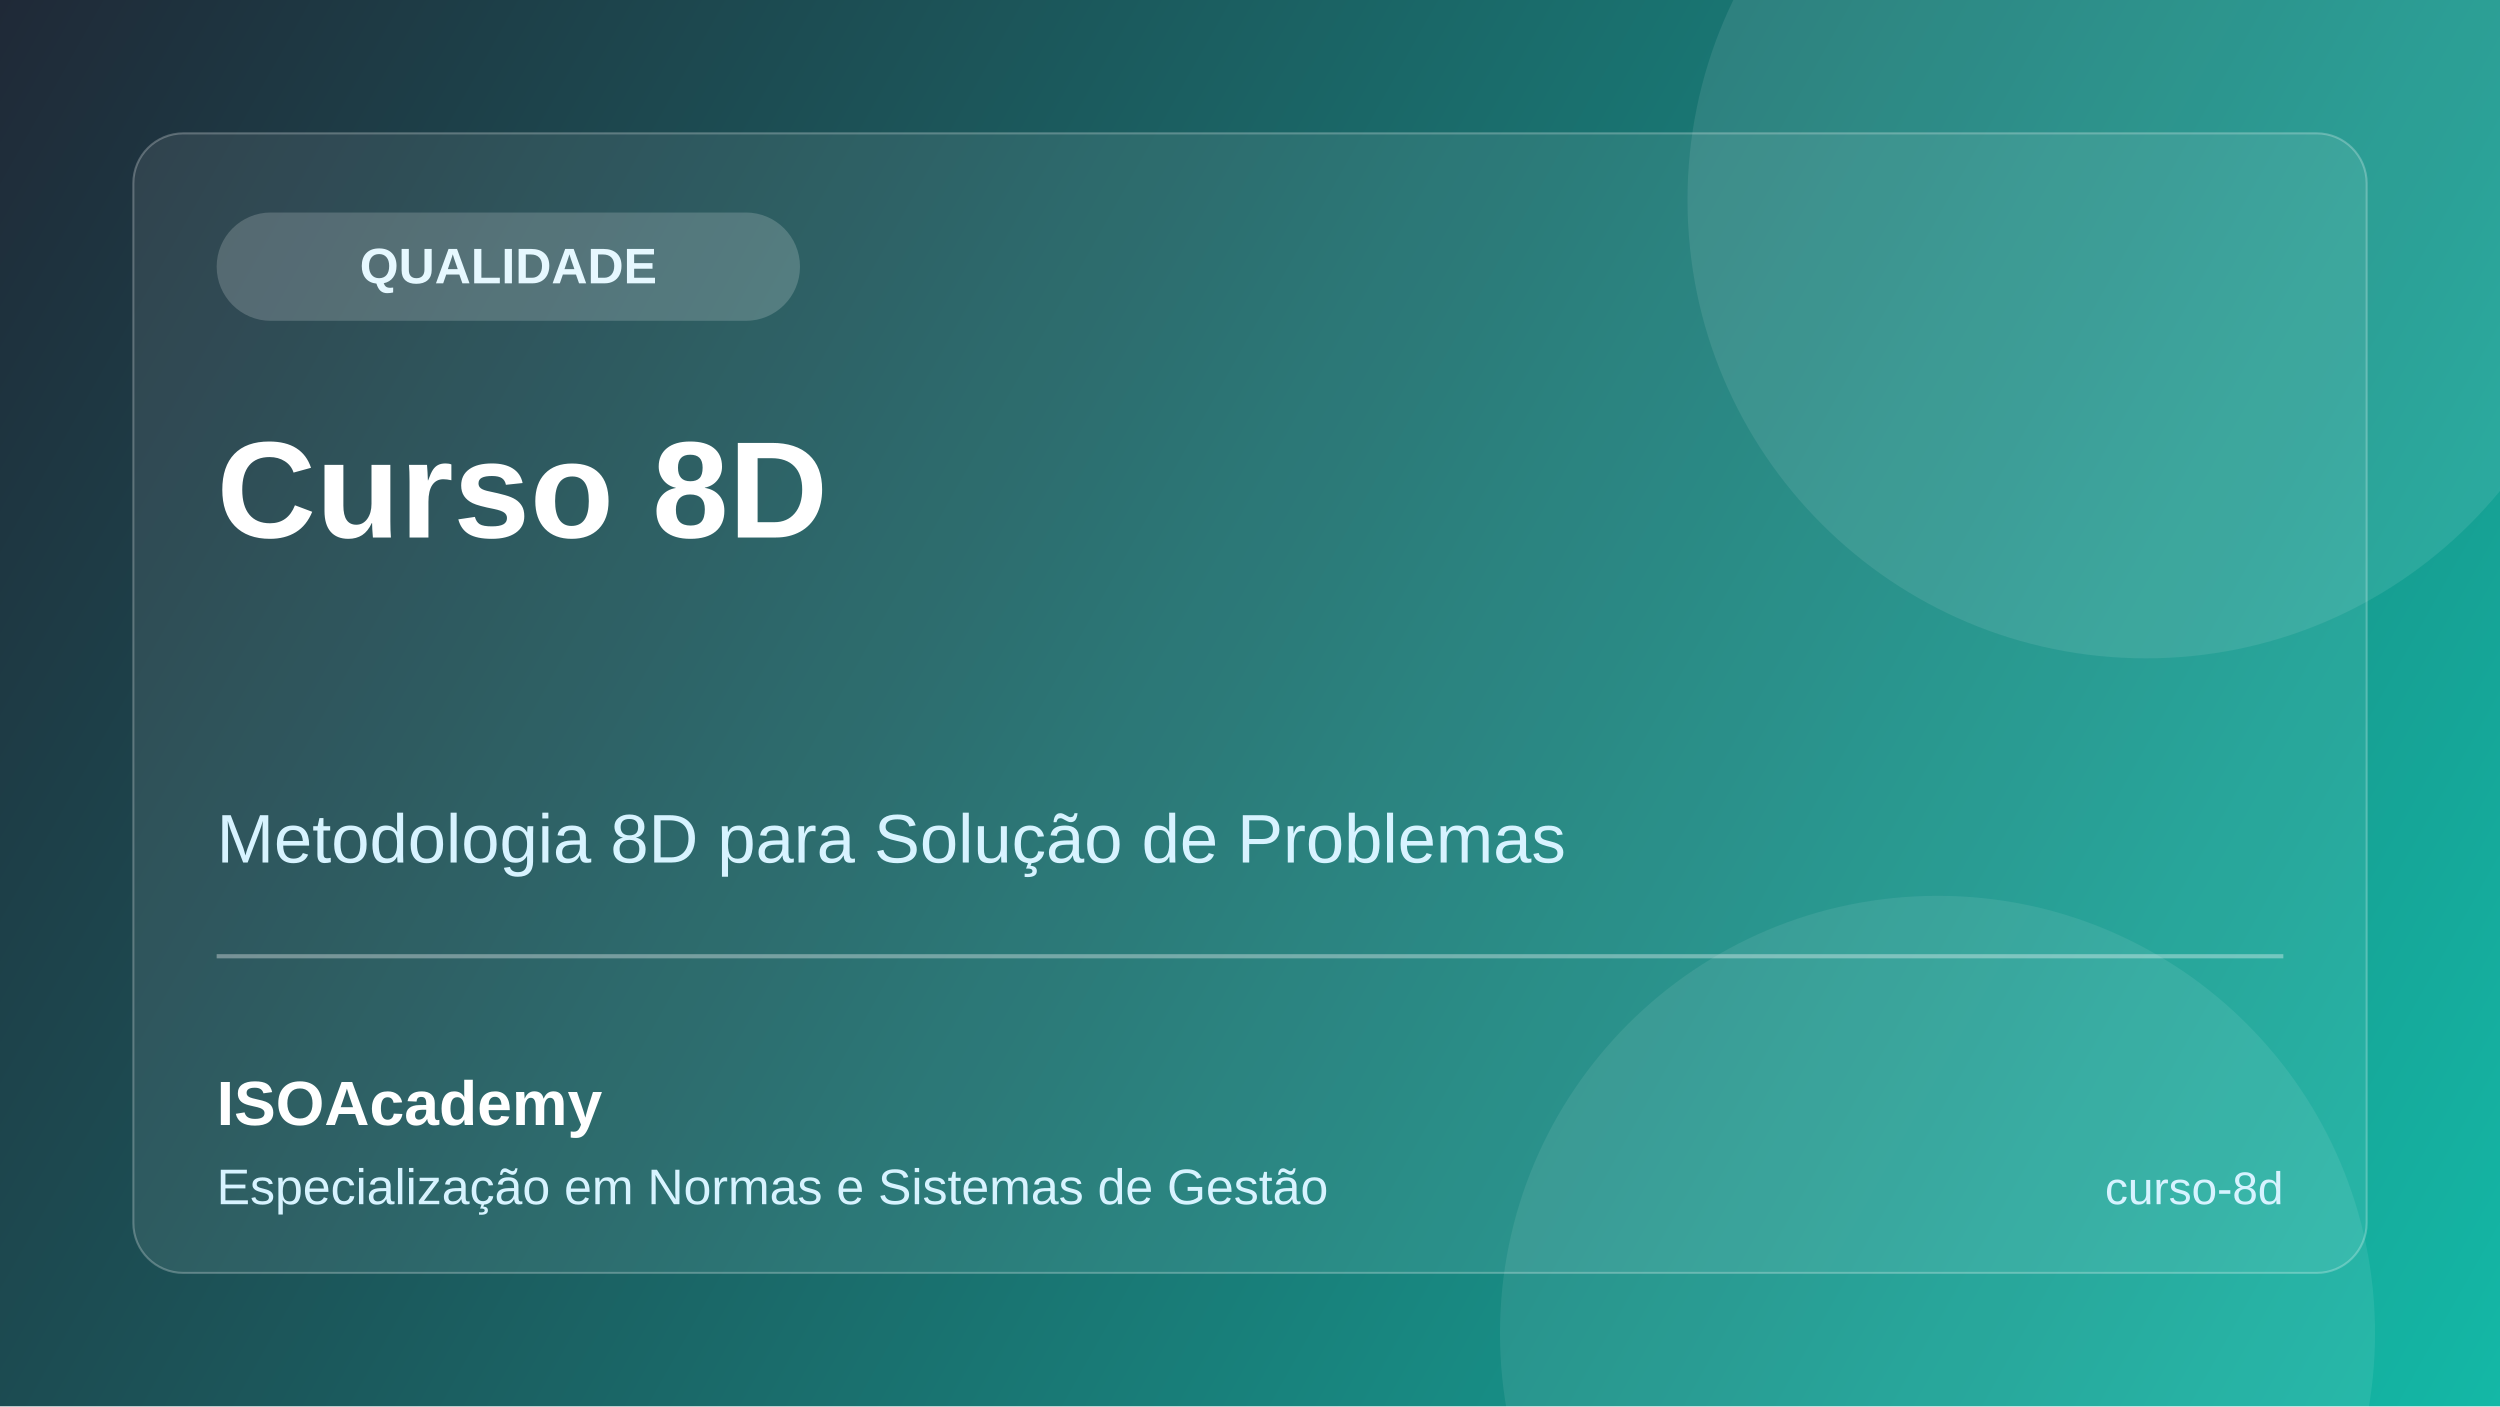
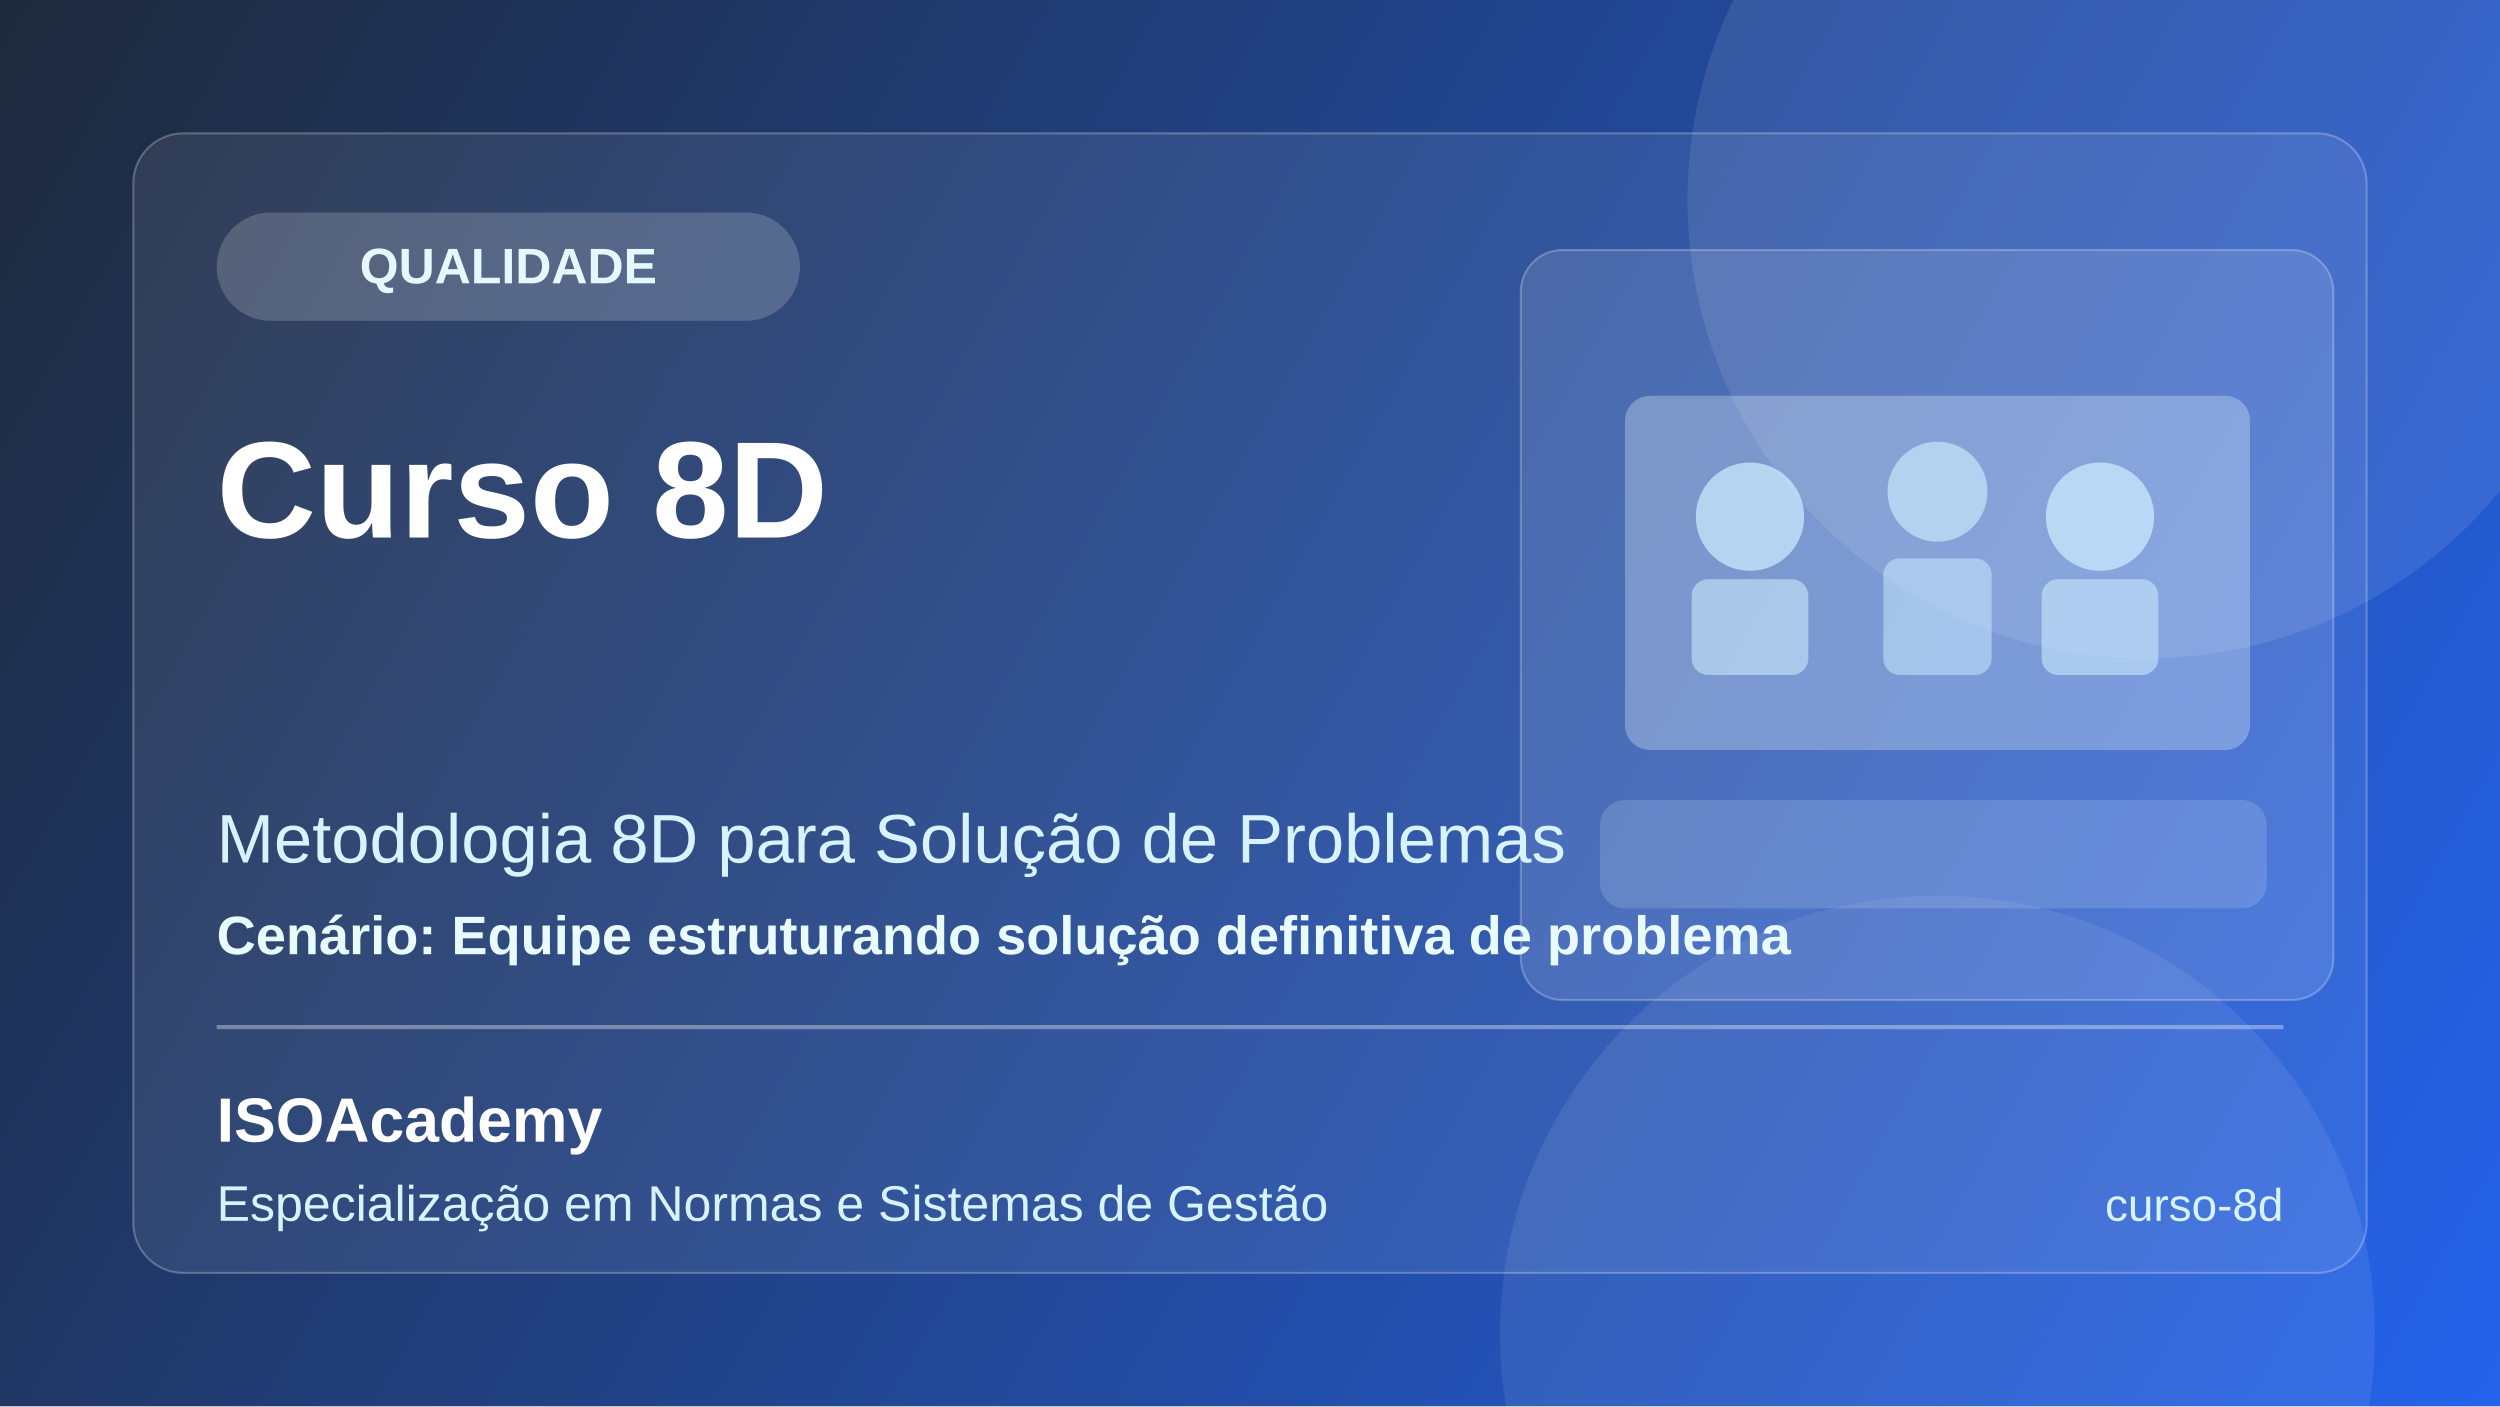
<svg xmlns="http://www.w3.org/2000/svg" width="1200" height="675" viewBox="0 0 1200 675" fill="none">
  <defs>
    <linearGradient id="bg" x1="0" y1="0" x2="1200" y2="675" gradientUnits="userSpaceOnUse">
-       <stop stop-color="#1F2937" />
-       <stop offset="1" stop-color="#14B8A6" />
+       <stop stop-color="#1E293B" />
+       <stop offset="1" stop-color="#2563EB" />
    </linearGradient>
  </defs>
  <rect width="1200" height="675" fill="url(#bg)" />
  <circle cx="1030" cy="96" r="220" fill="#ffffff" fill-opacity="0.09" />
  <circle cx="930" cy="640" r="210" fill="#ffffff" fill-opacity="0.08" />
  <rect x="64" y="64" width="1072" height="547" rx="24" fill="#ffffff" fill-opacity="0.08" stroke="#ffffff" stroke-opacity="0.25" />
+   <rect x="730" y="120" width="390" height="360" rx="20" fill="#ffffff" fill-opacity="0.12" stroke="#ffffff" stroke-opacity="0.25" />
+   <rect x="780" y="190" width="300" height="170" rx="12" fill="#EAF7FF" fill-opacity="0.30" />
+   <circle cx="840" cy="248" r="26" fill="#CFEFFF" fill-opacity="0.7" />
+   <circle cx="930" cy="236" r="24" fill="#CFEFFF" fill-opacity="0.62" />
+   <circle cx="1008" cy="248" r="26" fill="#CFEFFF" fill-opacity="0.7" />
+   <rect x="812" y="278" width="56" height="46" rx="8" fill="#CFEFFF" fill-opacity="0.55" />
+   <rect x="904" y="268" width="52" height="56" rx="8" fill="#CFEFFF" fill-opacity="0.5" />
+   <rect x="980" y="278" width="56" height="46" rx="8" fill="#CFEFFF" fill-opacity="0.55" />
+   <rect x="768" y="384" width="320" height="52" rx="12" fill="#EAF7FF" fill-opacity="0.16" />
  <rect x="104" y="102" width="280" height="52" rx="26" fill="#ffffff" fill-opacity="0.18" />
  <text x="244" y="136" fill="#E6F8FF" font-family="Arial, Helvetica, sans-serif" font-size="24" font-weight="700" text-anchor="middle">QUALIDADE</text>
  <text x="104" y="258" fill="#ffffff" font-family="Arial, Helvetica, sans-serif" font-size="66" font-weight="800">Curso 8D</text>
  <text x="104" y="414" fill="#D7F3FF" font-family="Arial, Helvetica, sans-serif" font-size="33" font-weight="500">Metodologia 8D para Solução de Problemas</text>
-   <rect x="104" y="458" width="992" height="2" fill="#ffffff" fill-opacity="0.35" />
-   <text x="104" y="540" fill="#ffffff" font-family="Arial, Helvetica, sans-serif" font-size="30" font-weight="700">ISOAcademy</text>
-   <text x="104" y="578" fill="#D7F3FF" font-family="Arial, Helvetica, sans-serif" font-size="24">Especialização em Normas e Sistemas de Gestão</text>
-   <text x="1096" y="578" fill="#D7F3FF" font-family="Arial, Helvetica, sans-serif" font-size="22" text-anchor="end">curso-8d</text>
+   <text x="104" y="458" fill="#E8FBFF" font-family="Arial, Helvetica, sans-serif" font-size="26" font-weight="600">Cenário: Equipe estruturando solução definitiva de problema</text>
+   <rect x="104" y="492" width="992" height="2" fill="#ffffff" fill-opacity="0.35" />
+   <text x="104" y="548" fill="#ffffff" font-family="Arial, Helvetica, sans-serif" font-size="30" font-weight="700">ISOAcademy</text>
+   <text x="104" y="586" fill="#D7F3FF" font-family="Arial, Helvetica, sans-serif" font-size="24">Especialização em Normas e Sistemas de Gestão</text>
+   <text x="1096" y="586" fill="#D7F3FF" font-family="Arial, Helvetica, sans-serif" font-size="22" text-anchor="end">curso-8d</text>
</svg>
